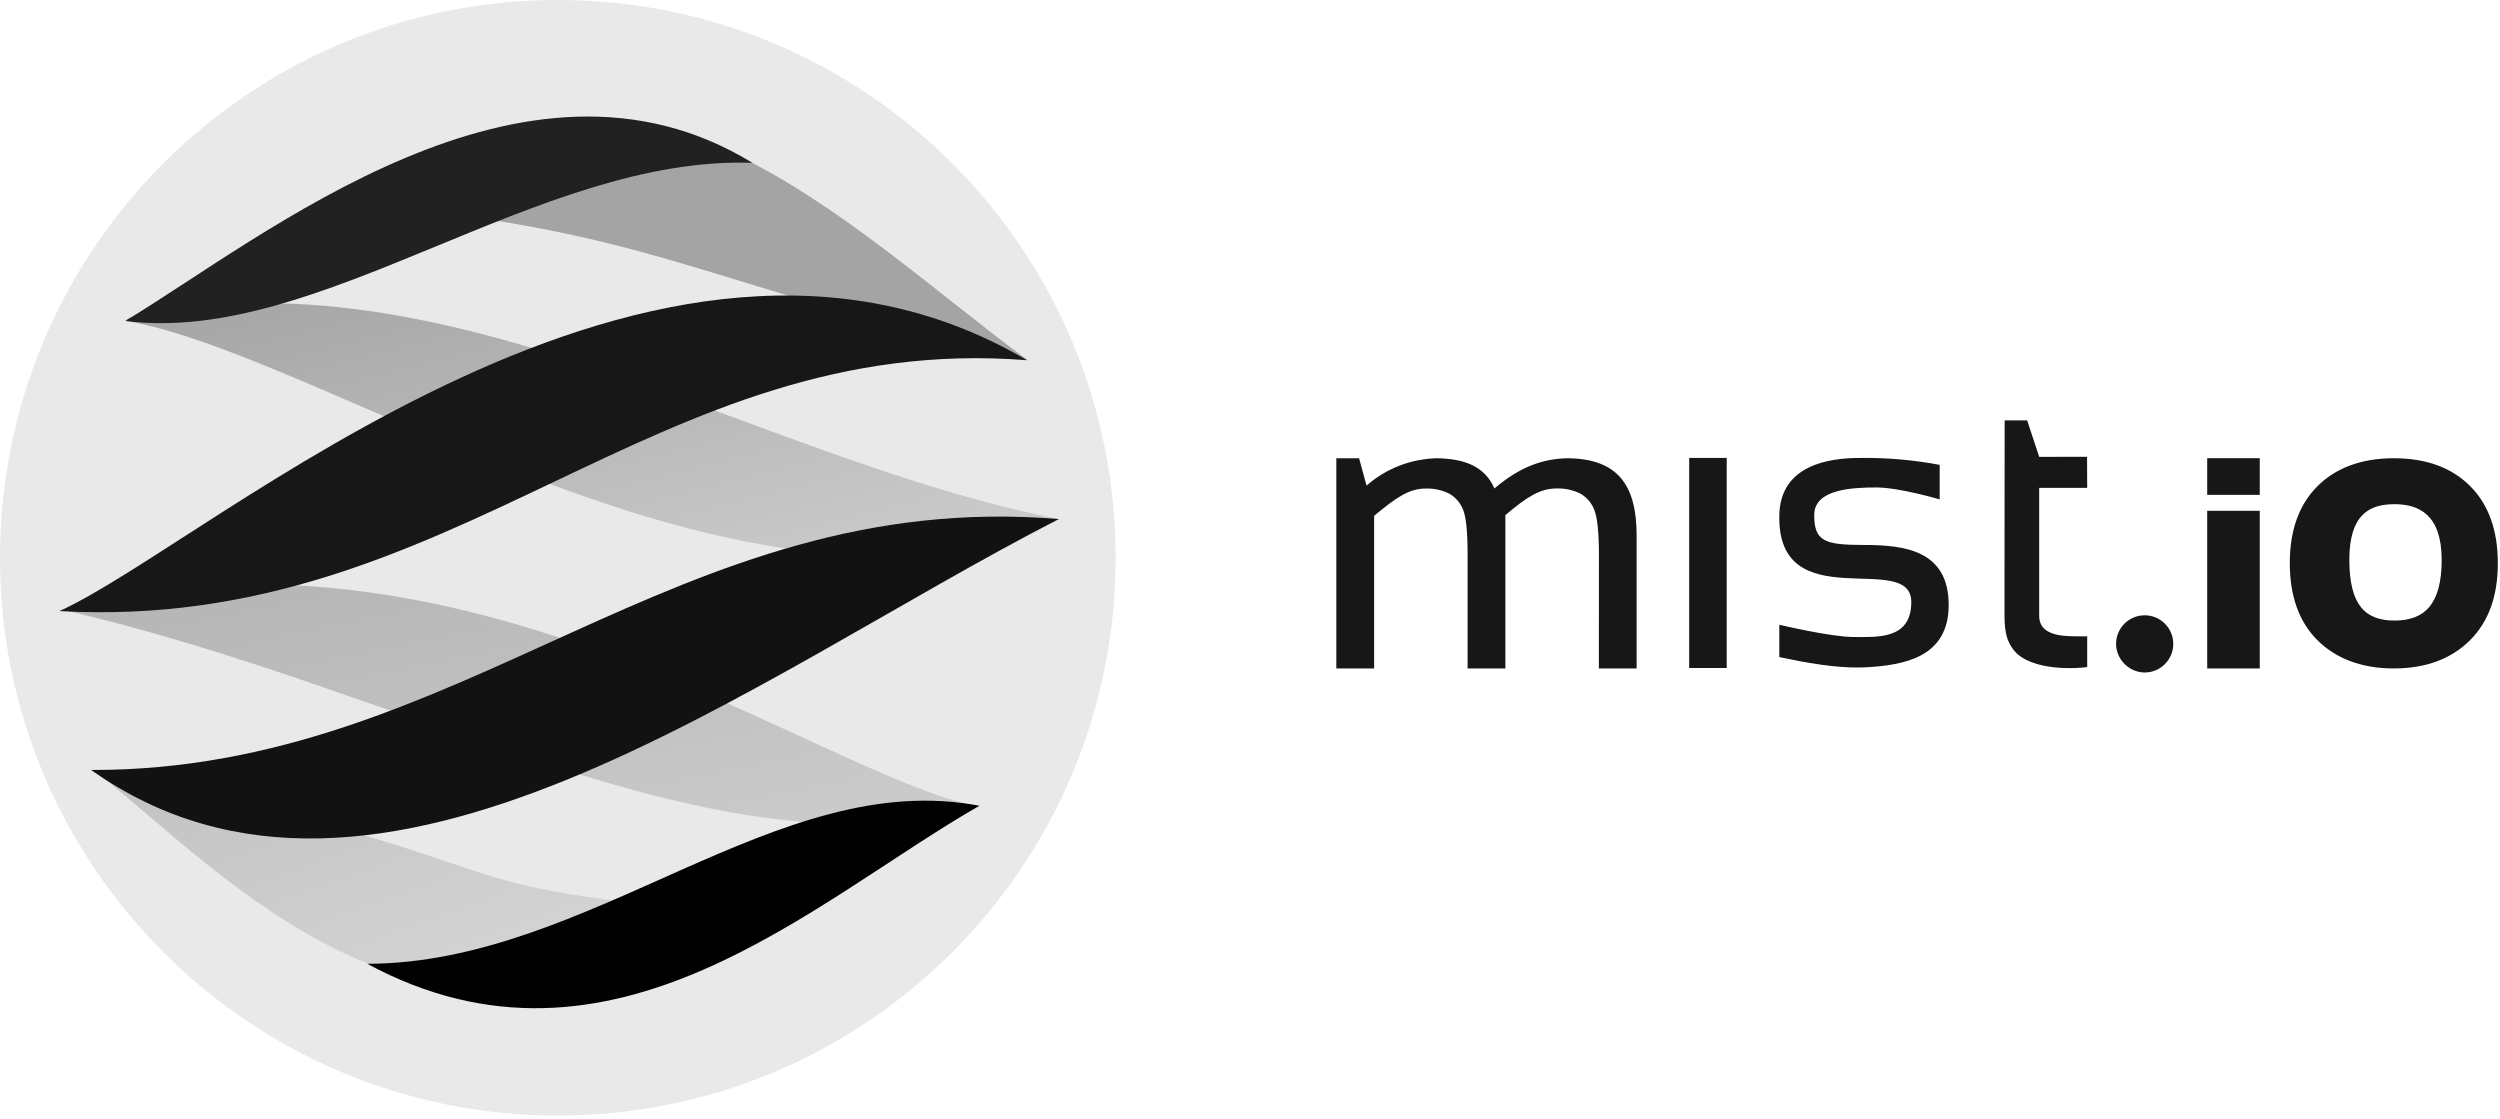
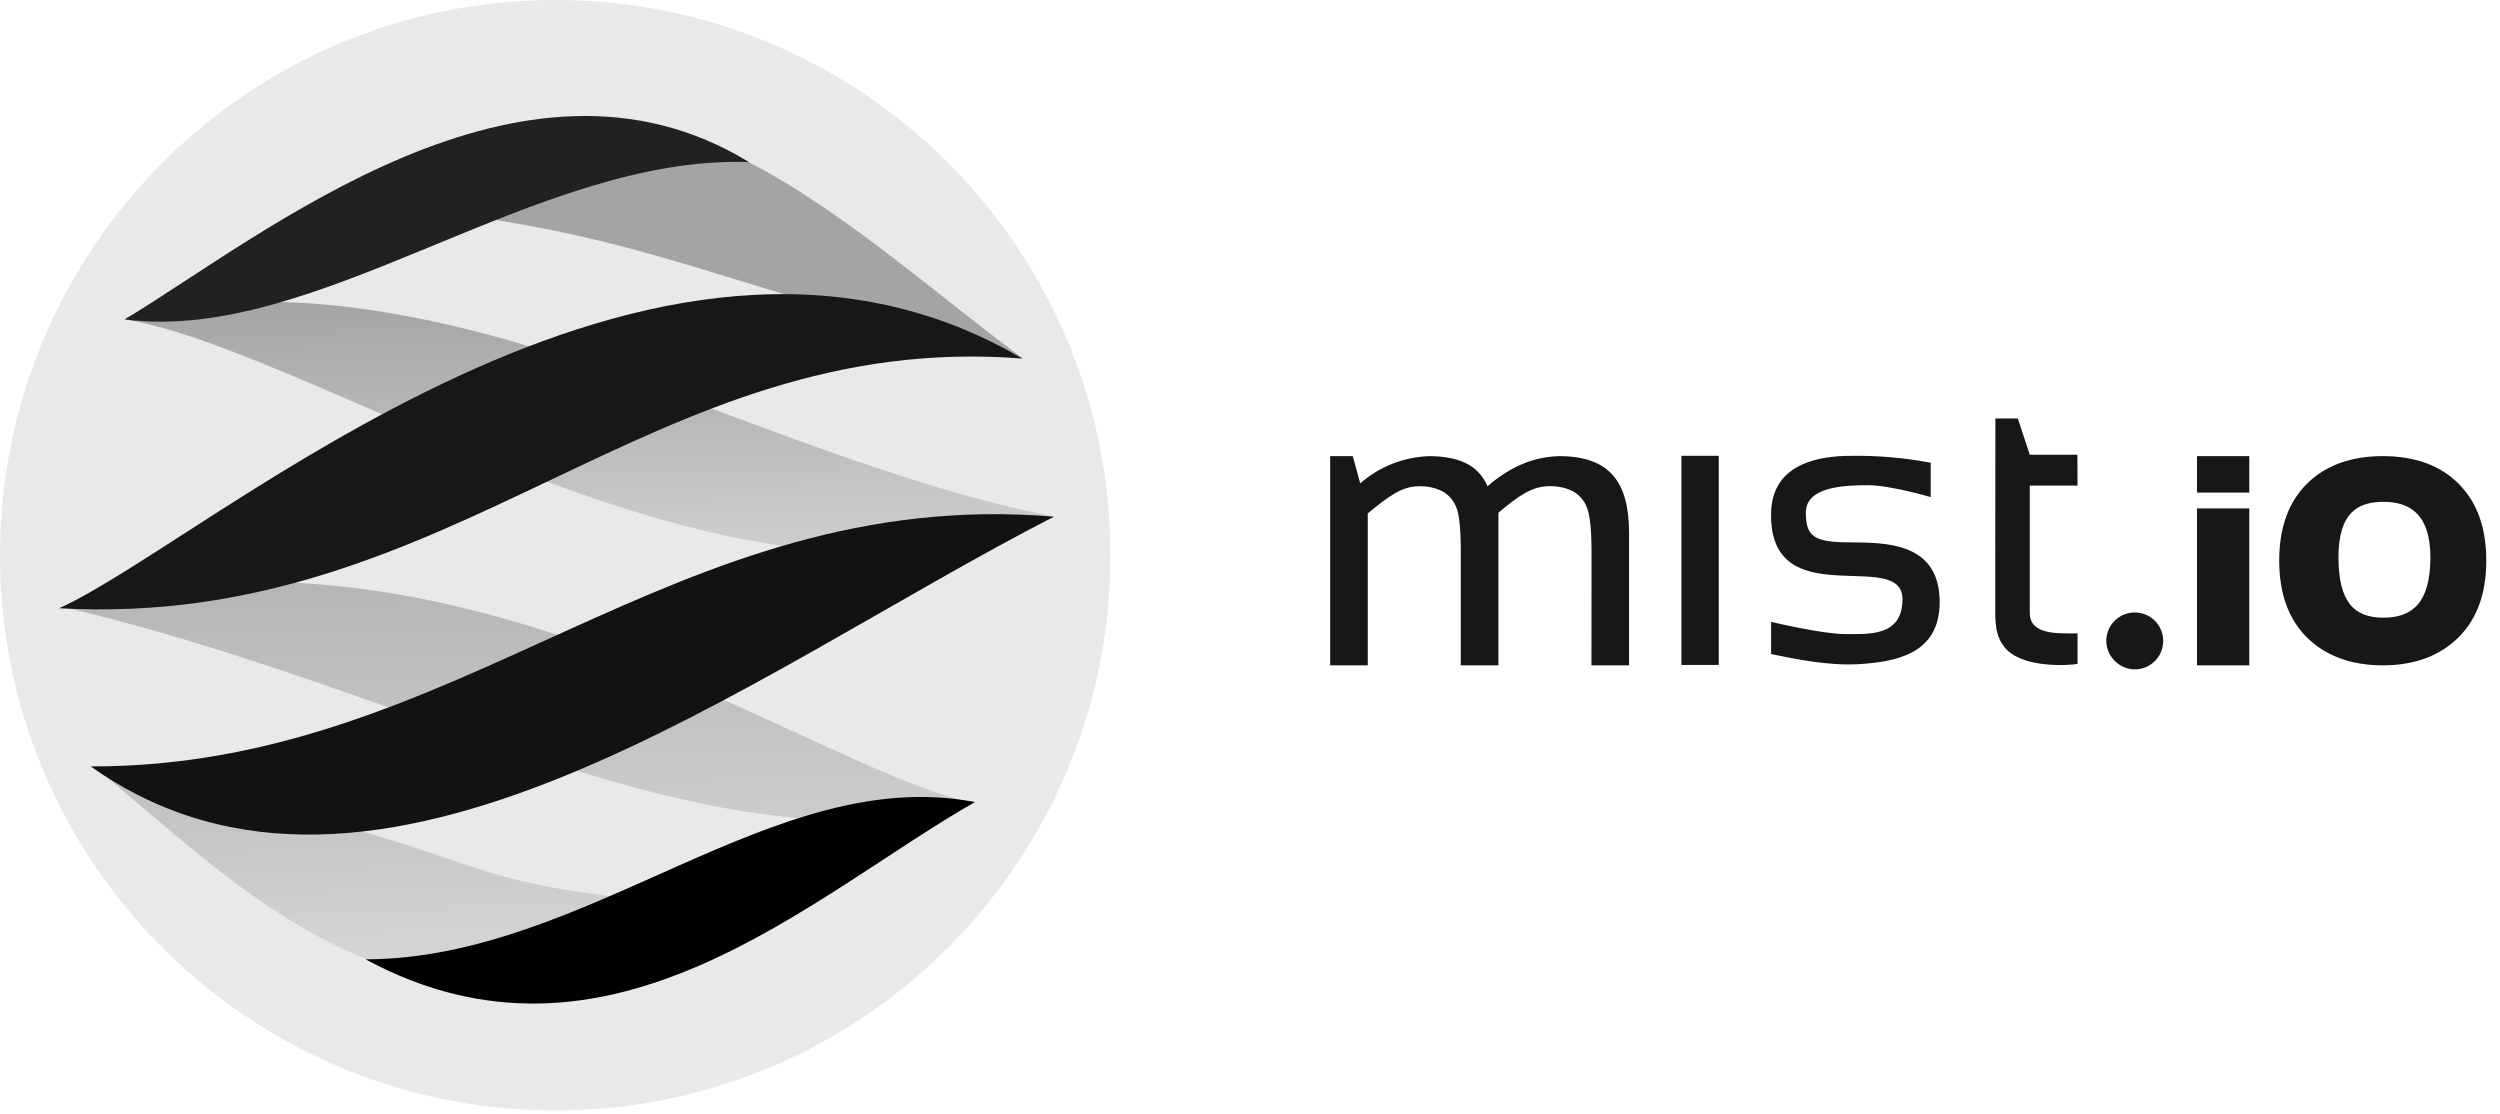
- <svg xmlns="http://www.w3.org/2000/svg" width="333px" height="149px" viewBox="0 0 333 149" version="1.1">
+ <svg xmlns="http://www.w3.org/2000/svg" width="119px" height="53px" viewBox="0 0 119 53" version="1.1">
  <defs>
-     <linearGradient x1="254.436%" y1="260.343%" x2="-6.217%" y2="5.884%" id="linearGradient-1">
+     <linearGradient x1="74.702%" y1="260.343%" x2="43.207%" y2="5.884%" id="linearGradient-1">
      <stop stop-color="#FFFFFF" offset="0%" />
      <stop stop-color="#C2C1C1" offset="100%" />
    </linearGradient>
-     <linearGradient x1="209.811%" y1="218.616%" x2="-0.673%" y2="-7.711%" id="linearGradient-2">
+     <linearGradient x1="61.722%" y1="218.616%" x2="46.283%" y2="-7.711%" id="linearGradient-2">
      <stop stop-color="#FFFFFF" offset="0%" />
      <stop stop-color="#A2A2A1" offset="100%" />
    </linearGradient>
-     <linearGradient x1="272.776%" y1="330.89%" x2="8.698%" y2="-12.122%" id="linearGradient-3">
+     <linearGradient x1="65.342%" y1="330.89%" x2="47.156%" y2="-12.122%" id="linearGradient-3">
      <stop stop-color="#FFFFFF" offset="0%" />
      <stop stop-color="#B3B3B3" offset="100%" />
    </linearGradient>
  </defs>
  <g id="Page-1" stroke="none" stroke-width="1" fill="none" fill-rule="evenodd">
-     <g id="logo-black">
-       <path d="M212.977,73.813 C212.967,70.797 212.764,68.949 212.363,67.931 C212.024,67.01 211.364,66.237 210.501,65.749 C209.517,65.26 208.422,65.025 207.321,65.065 C205.126,65.065 203.365,66.196 200.516,68.616 L200.516,71.899 L200.516,89.038 L195.484,89.038 L195.484,73.813 C195.484,70.798 195.279,68.814 194.87,67.862 C194.522,66.969 193.871,66.223 193.028,65.749 C192.059,65.268 190.982,65.035 189.897,65.075 C187.612,65.075 185.871,66.364 183.033,68.705 L183.033,89.038 L178,89.038 L178,61.038 L181.028,61.038 L182.026,64.688 C184.592,62.41 187.913,61.133 191.367,61.038 C195.061,61.098 197.758,62.089 199.057,65.065 C202.54,62.089 205.65,61.098 208.79,61.038 C215.413,61.098 218,64.51 218,71.343 L218,89.038 L212.967,89.038 L212.977,73.813 Z M294,65.918 L294,68.038 L301,68.038 L301,65.918 L294,65.918 Z M225,88.978 L225,60.995 L230,60.995 L230,88.978 L225,88.978 Z M267.019,56 L270.02,56 L271.62,60.852 L277.995,60.847 L278.015,64.98 L271.62,64.985 L271.62,82.002 C271.62,85.008 275.385,84.756 278.015,84.756 L278.015,88.85 C277.126,89.013 270.525,89.557 268.196,86.552 C267.392,85.515 267,84.334 267,82.002 C267,79.67 267,78.307 267,77.025 L267.019,56 Z M237.005,83.215 C237.005,83.215 243.845,84.851 246.965,84.851 C250.085,84.851 254.585,85.191 254.585,80.191 C254.585,73.191 236.675,82.511 237.005,68.581 C237.165,61.921 243.635,61.001 247.685,61.001 C251.266,60.946 254.845,61.254 258.365,61.921 L258.365,66.521 C258.365,66.521 253.005,64.931 249.935,64.931 C246.865,64.931 241.655,65.111 241.655,68.591 C241.655,72.071 242.975,72.591 248.285,72.591 C253.595,72.591 259.565,73.251 259.565,80.591 C259.565,87.591 253.565,88.591 248.615,88.881 C244.655,89.091 240.325,88.215 237.005,87.525 L237.005,83.215 Z M301,89.036 L294,89.036 L294,61.036 L301,61.036 L301,89.036 Z M305,75.01 C305,70.653 306.22,67.245 308.66,64.784 C311.11,62.329 314.534,61.038 318.85,61.038 C323.26,61.038 326.63,62.329 329.06,64.784 C331.49,67.238 332.71,70.65 332.71,75.02 C332.71,79.39 331.49,82.772 329.06,85.226 C326.63,87.681 323.258,89.038 318.85,89.038 C314.46,89.038 311.05,87.661 308.62,85.216 C306.213,82.769 305,79.367 305,75.01 Z M318.95,82.658 C322.88,82.658 325.23,80.578 325.23,74.578 C325.23,68.578 322.23,67.158 318.95,67.158 C315.67,67.158 312.93,68.458 312.93,74.578 C312.95,80.578 315.02,82.658 318.95,82.658 Z M285.67,89.578 C287.774,89.578 289.48,87.872 289.48,85.768 C289.48,83.663 287.774,81.958 285.67,81.958 C283.566,81.958 281.86,83.663 281.86,85.768 C281.882,87.845 283.593,89.561 285.67,89.578 L285.67,89.578 Z" id="Shape" fill="#171717" />
-       <circle id="Oval" fill="#E9E9E9" cx="74.3" cy="74.3" r="74.3" />
-       <path d="M96.58,121.38 C53.52,117.88 74.65,115.47 12.58,102.69 C29.69,115.89 57.44,148.59 96.58,121.38 L96.58,121.38 Z" id="Shape" fill="url(#linearGradient-1)" />
-       <path d="M141.03,69.14 C100.09,61.06 60.03,33.14 17.97,42.14 C17.36,42.35 16.64,42.46 16.97,42.78 C43.8,47.44 100.22,87.69 141.03,69.14 Z" id="Shape" fill="url(#linearGradient-2)" />
-       <path d="M129.8,107.33 C108.28,102.69 61.15,66.81 8.33,81.23 C54.6,91.81 96.27,117.63 129.8,107.33 Z" id="Shape" fill="url(#linearGradient-3)" />
-       <path d="M136.92,47.99 C113.05,30.47 83.03,-1.33 55.61,27.92 C89.03,32.01 93.4,37.56 136.92,47.99 Z" id="Shape" fill="#A4A4A4" />
-       <path d="M12.14,102.56 C61.66,102.69 89.99,64.9 141.04,69.14 C100.22,90.07 50.28,129.56 12.14,102.56 Z" id="Shape" fill="#121212" />
-       <path d="M136.8,47.98 C86.9,44.06 60.9,84.31 7.91,81.4 C28.03,72.31 87.28,18.81 136.8,47.98 Z" id="Shape" fill="#171717" />
-       <path d="M100.22,21.69 C71.65,20.69 42.49,46.06 16.68,42.75 C35.28,31.52 69.8,3.06 100.22,21.69 Z" id="Shape" fill="#212121" />
-       <path d="M48.92,128.38 C78.65,128.31 103.49,102.14 130.46,107.33 C108.45,119.9 81.57,145.98 48.92,128.38 Z" id="Shape" fill="#010101" />
+     <g id="logo" fill-rule="nonzero">
+       <path d="M75.757,26.256 C75.753,25.183 75.681,24.525 75.539,24.164 C75.418,23.836 75.183,23.561 74.876,23.387 C74.526,23.213 74.137,23.13 73.745,23.144 C72.964,23.144 72.338,23.546 71.325,24.407 L71.325,25.575 L71.325,31.671 L69.534,31.671 L69.534,26.256 C69.534,25.183 69.462,24.478 69.316,24.139 C69.192,23.821 68.961,23.556 68.661,23.387 C68.316,23.216 67.933,23.133 67.547,23.147 C66.735,23.147 66.115,23.606 65.106,24.439 L65.106,31.671 L63.315,31.671 L63.315,21.711 L64.392,21.711 L64.748,23.01 C65.66,22.199 66.842,21.745 68.07,21.711 C69.384,21.733 70.344,22.086 70.805,23.144 C72.044,22.086 73.151,21.733 74.268,21.711 C76.623,21.733 77.544,22.946 77.544,25.377 L77.544,31.671 L75.753,31.671 L75.757,26.256 Z M104.577,23.447 L104.577,24.201 L107.067,24.201 L107.067,23.447 L104.577,23.447 Z M80.034,31.65 L80.034,21.696 L81.812,21.696 L81.812,31.65 L80.034,31.65 Z M94.98,19.919 L96.048,19.919 L96.617,21.645 L98.884,21.644 L98.891,23.114 L96.617,23.115 L96.617,29.169 C96.617,30.238 97.956,30.148 98.891,30.148 L98.891,31.604 C98.575,31.662 96.227,31.856 95.399,30.787 C95.113,30.418 94.973,29.998 94.973,29.169 L94.973,27.398 L94.98,19.919 Z M84.304,29.6 C84.304,29.6 86.737,30.182 87.846,30.182 C88.956,30.182 90.557,30.303 90.557,28.524 C90.557,26.034 84.186,29.35 84.304,24.395 C84.361,22.026 86.662,21.698 88.103,21.698 C89.377,21.679 90.649,21.789 91.901,22.026 L91.901,23.662 C91.901,23.662 89.995,23.096 88.903,23.096 C87.811,23.096 85.958,23.16 85.958,24.398 C85.958,25.636 86.427,25.821 88.316,25.821 C90.205,25.821 92.328,26.056 92.328,28.667 C92.328,31.157 90.194,31.512 88.433,31.616 C87.025,31.69 85.485,31.379 84.304,31.133 L84.304,29.6 Z M107.067,31.671 L104.577,31.671 L104.577,21.711 L107.067,21.711 L107.067,31.671 Z M108.49,26.681 C108.49,25.132 108.924,23.919 109.792,23.044 C110.663,22.171 111.881,21.711 113.416,21.711 C114.985,21.711 116.184,22.171 117.048,23.044 C117.913,23.917 118.347,25.131 118.347,26.685 C118.347,28.239 117.913,29.442 117.048,30.315 C116.184,31.188 114.984,31.671 113.416,31.671 C111.855,31.671 110.642,31.181 109.778,30.312 C108.922,29.441 108.49,28.231 108.49,26.681 Z M113.452,29.402 C114.85,29.402 115.686,28.662 115.686,26.528 C115.686,24.393 114.619,23.888 113.452,23.888 C112.285,23.888 111.311,24.351 111.311,26.528 C111.318,28.662 112.054,29.402 113.452,29.402 Z M101.614,31.863 C102.363,31.863 102.969,31.256 102.969,30.508 C102.969,29.759 102.363,29.153 101.614,29.153 C100.866,29.153 100.259,29.759 100.259,30.508 C100.267,31.247 100.875,31.857 101.614,31.863 L101.614,31.863 Z" id="Shape" fill="#171717" />
+       <circle id="Oval" fill="#E9E9E9" cx="26.429" cy="26.429" r="26.429" />
+       <path d="M34.354,43.175 C19.037,41.93 26.553,41.073 4.475,36.527 C10.561,41.223 20.432,52.854 34.354,43.175 L34.354,43.175 Z" id="Shape" fill="url(#linearGradient-1)" />
+       <path d="M50.165,24.593 C35.602,21.719 21.353,11.788 6.392,14.989 C6.175,15.064 5.919,15.103 6.036,15.217 C15.58,16.875 35.649,31.192 50.165,24.593 Z" id="Shape" fill="url(#linearGradient-2)" />
+       <path d="M46.17,38.178 C38.516,36.527 21.751,23.765 2.963,28.894 C19.421,32.657 34.244,41.842 46.17,38.178 Z" id="Shape" fill="url(#linearGradient-3)" />
+       <path d="M48.703,17.07 C40.212,10.838 29.534,-0.473 19.781,9.931 C31.668,11.386 33.223,13.36 48.703,17.07 Z" id="Shape" fill="#A4A4A4" />
+       <path d="M4.318,36.481 C21.933,36.527 32.01,23.085 50.169,24.593 C35.649,32.038 17.885,46.085 4.318,36.481 Z" id="Shape" fill="#121212" />
+       <path d="M48.66,17.067 C30.911,15.672 21.662,29.989 2.814,28.954 C9.97,25.721 31.046,6.691 48.66,17.067 Z" id="Shape" fill="#171717" />
+       <path d="M35.649,7.715 C25.486,7.36 15.114,16.384 5.933,15.206 C12.549,11.212 24.828,1.088 35.649,7.715 Z" id="Shape" fill="#212121" />
+       <path d="M17.401,45.665 C27.976,45.64 36.812,36.332 46.405,38.178 C38.576,42.649 29.015,51.926 17.401,45.665 Z" id="Shape" fill="#010101" />
    </g>
  </g>
</svg>
